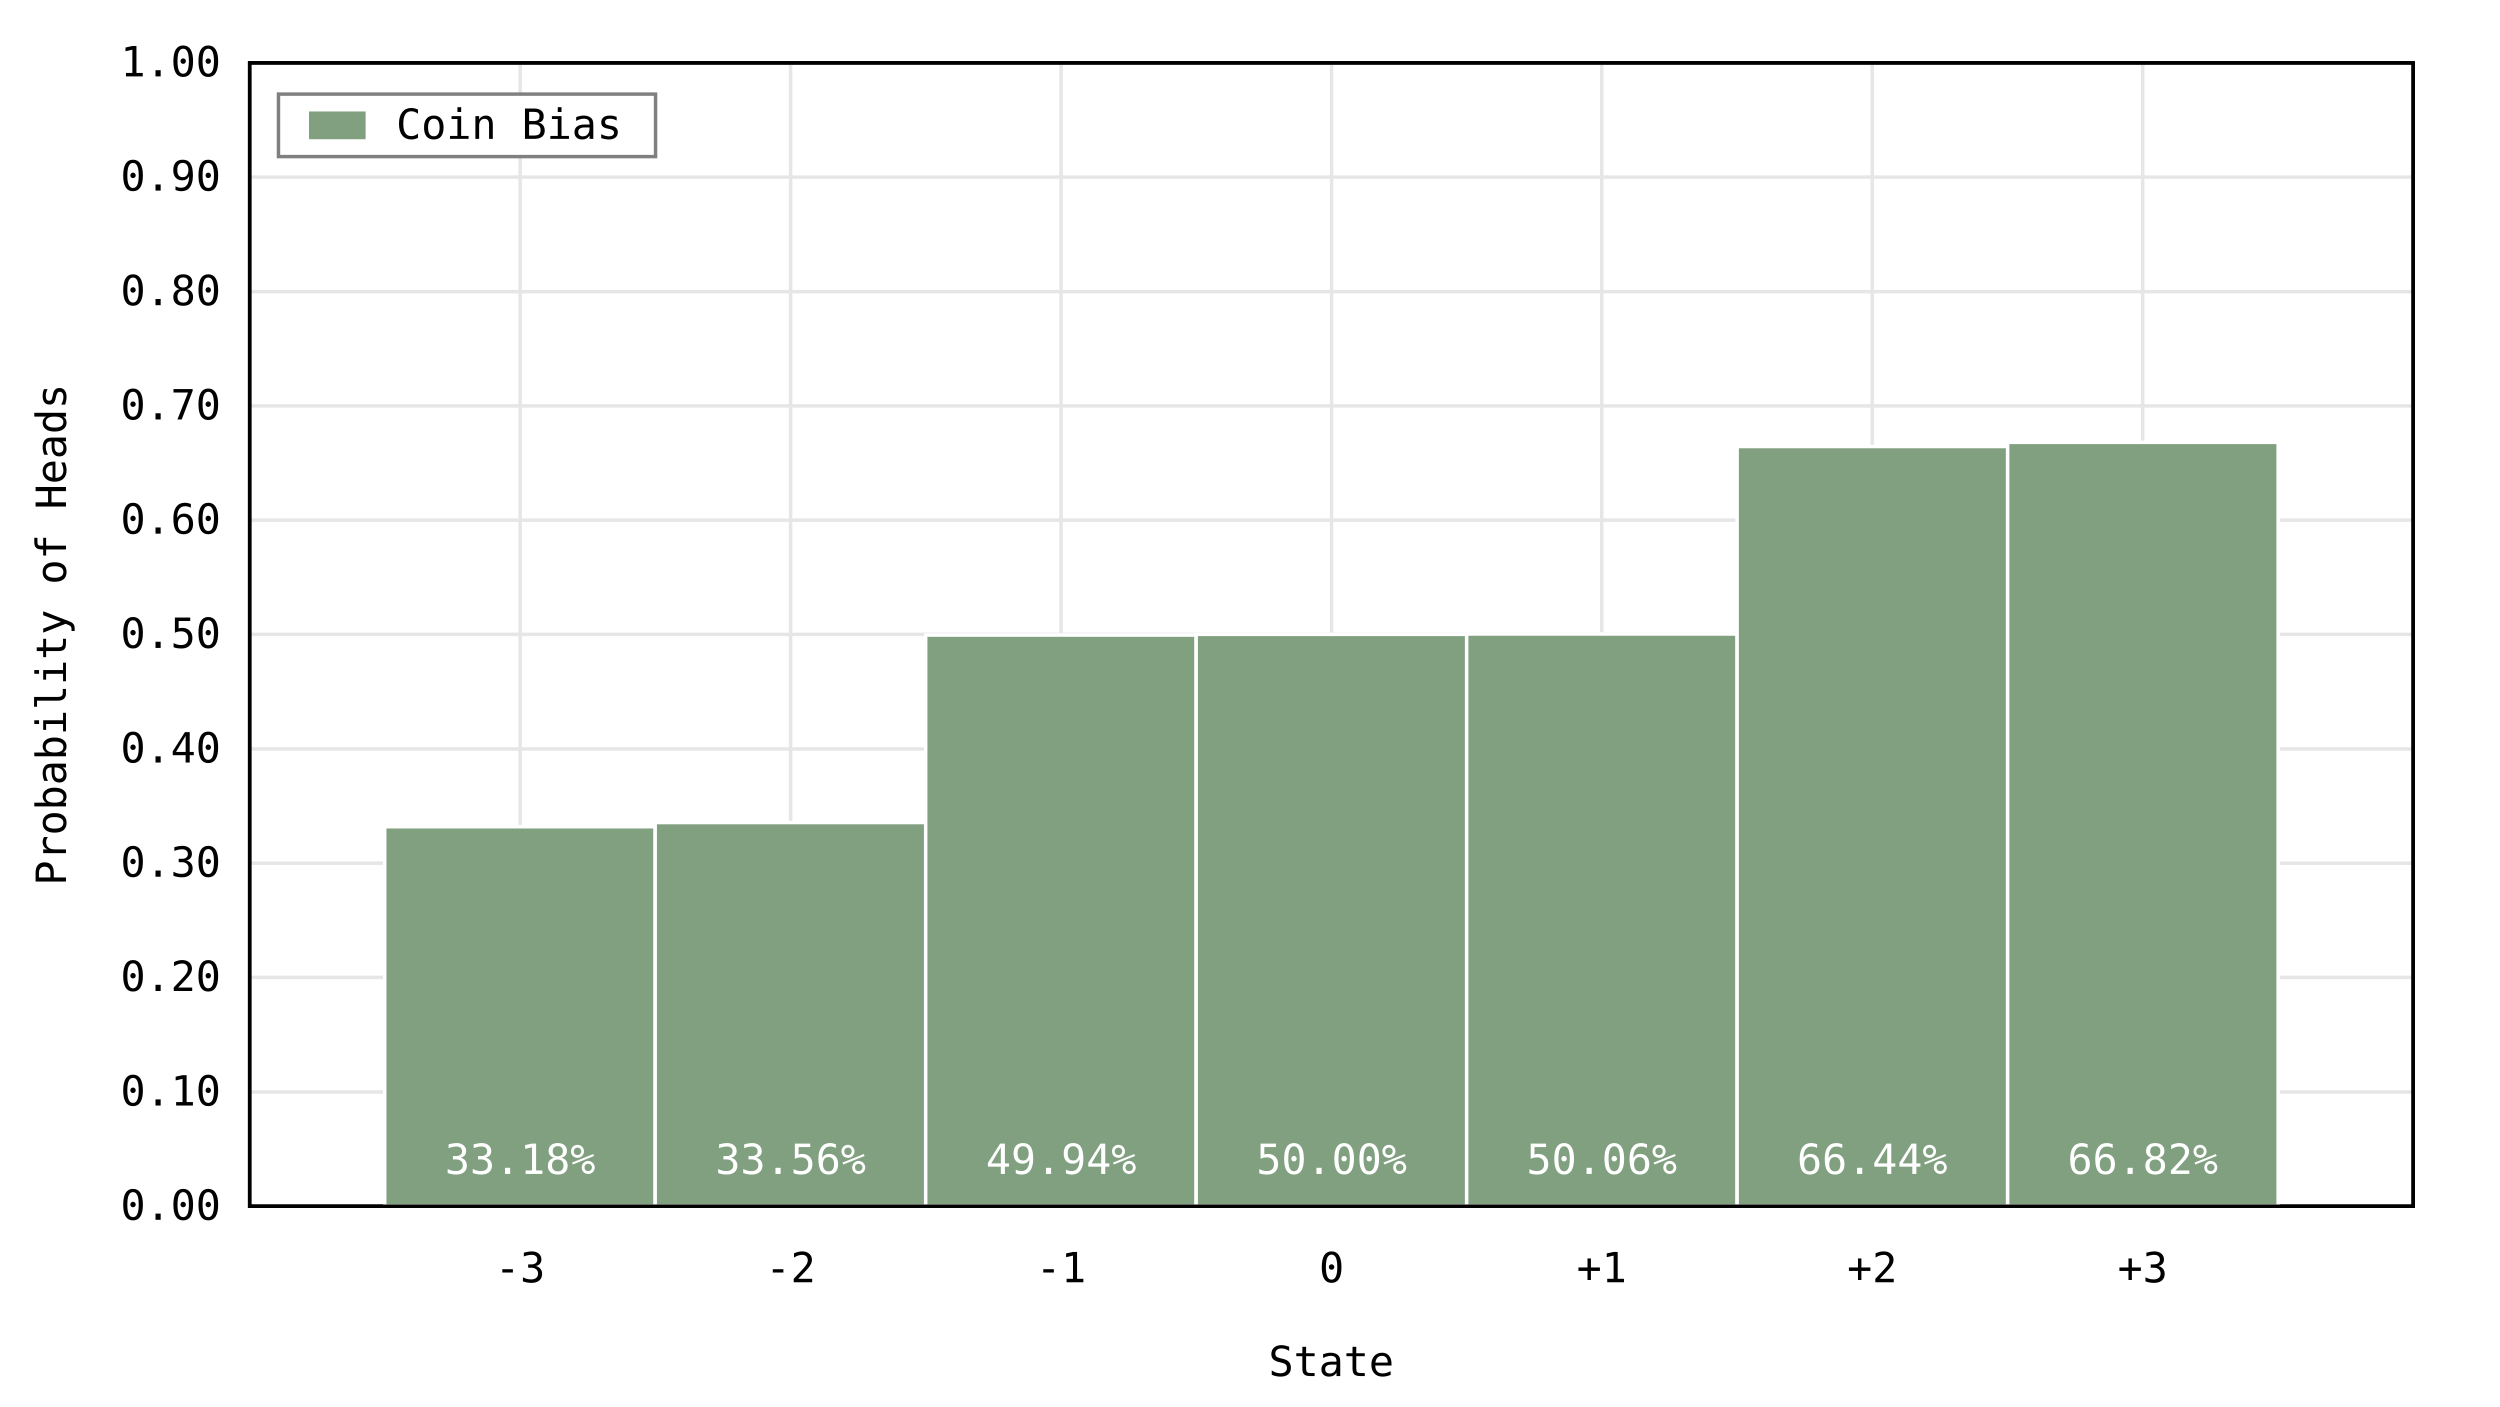
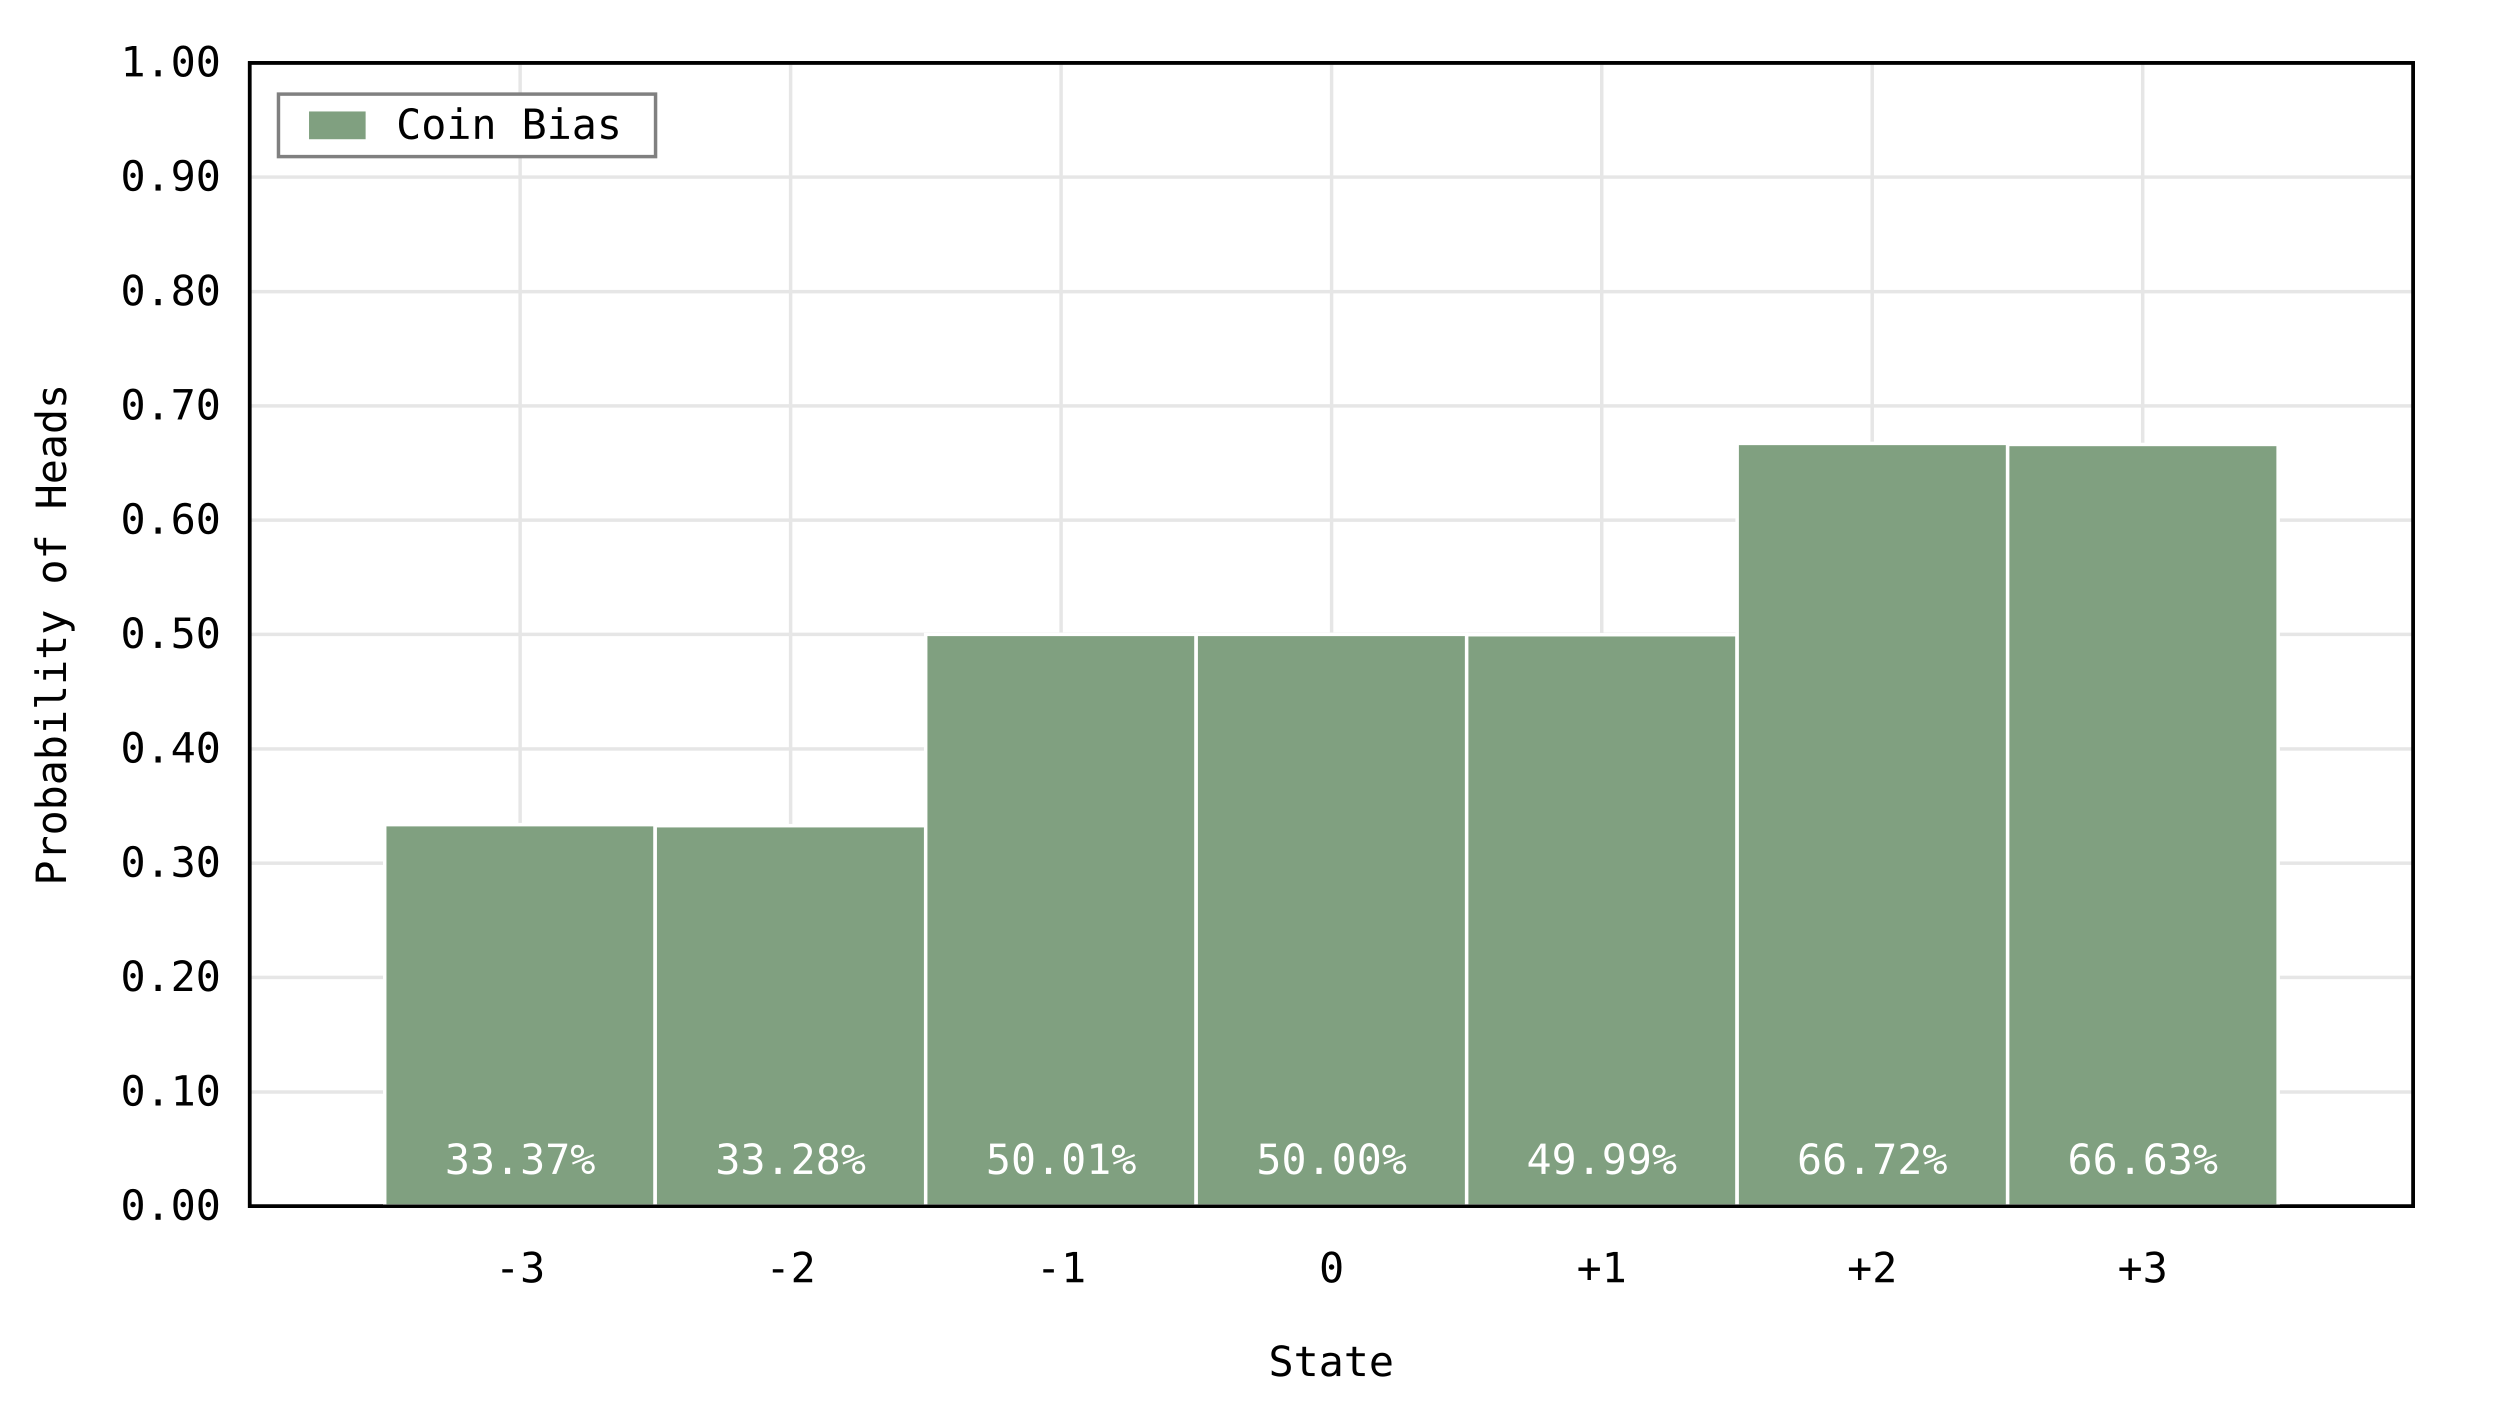
<svg xmlns="http://www.w3.org/2000/svg" xmlns:xlink="http://www.w3.org/1999/xlink" width="720" height="405" viewBox="0 0 720 405">
  <g id="gnuplot_canvas">
    <rect x="0" y="0" width="720" height="405" fill="none" />
    <defs>
      <circle id="gpDot" r="0.5" stroke-width="0.5" stroke="currentColor" />
      <path id="gpPt0" stroke-width="0.222" stroke="currentColor" d="M-1,0 h2 M0,-1 v2" />
      <path id="gpPt1" stroke-width="0.222" stroke="currentColor" d="M-1,-1 L1,1 M1,-1 L-1,1" />
      <path id="gpPt2" stroke-width="0.222" stroke="currentColor" d="M-1,0 L1,0 M0,-1 L0,1 M-1,-1 L1,1 M-1,1 L1,-1" />
      <rect id="gpPt3" stroke-width="0.222" stroke="currentColor" x="-1" y="-1" width="2" height="2" />
      <rect id="gpPt4" stroke-width="0.222" stroke="currentColor" fill="currentColor" x="-1" y="-1" width="2" height="2" />
      <circle id="gpPt5" stroke-width="0.222" stroke="currentColor" cx="0" cy="0" r="1" />
      <use xlink:href="#gpPt5" id="gpPt6" fill="currentColor" stroke="none" />
      <path id="gpPt7" stroke-width="0.222" stroke="currentColor" d="M0,-1.33 L-1.33,0.67 L1.33,0.67 z" />
      <use xlink:href="#gpPt7" id="gpPt8" fill="currentColor" stroke="none" />
      <use xlink:href="#gpPt7" id="gpPt9" stroke="currentColor" transform="rotate(180)" />
      <use xlink:href="#gpPt9" id="gpPt10" fill="currentColor" stroke="none" />
      <use xlink:href="#gpPt3" id="gpPt11" stroke="currentColor" transform="rotate(45)" />
      <use xlink:href="#gpPt11" id="gpPt12" fill="currentColor" stroke="none" />
      <path id="gpPt13" stroke-width="0.222" stroke="currentColor" d="M0,1.330 L1.265,0.411 L0.782,-1.067 L-0.782,-1.076 L-1.265,0.411 z" />
      <use xlink:href="#gpPt13" id="gpPt14" fill="currentColor" stroke="none" />
      <filter id="textbox" filterUnits="objectBoundingBox" x="0" y="0" height="1" width="1">
        <feFlood flood-color="white" flood-opacity="1" result="bgnd" />
        <feComposite in="SourceGraphic" in2="bgnd" operator="atop" />
      </filter>
      <filter id="greybox" filterUnits="objectBoundingBox" x="0" y="0" height="1" width="1">
        <feFlood flood-color="lightgrey" flood-opacity="1" result="grey" />
        <feComposite in="SourceGraphic" in2="grey" operator="atop" />
      </filter>
    </defs>
    <g fill="none" color="white" stroke="currentColor" stroke-width="1.00" stroke-linecap="butt" stroke-linejoin="miter">
</g>
    <g fill="none" color="black" stroke="currentColor" stroke-width="1.00" stroke-linecap="butt" stroke-linejoin="miter">
</g>
    <g fill="none" color="black" stroke="currentColor" stroke-width="1.00" stroke-linecap="butt" stroke-linejoin="miter">
      <path stroke="rgb(230, 230, 230)" class="gridline" d="M71.9,347.4 L695.0,347.4  " />
    </g>
    <g fill="none" color="black" stroke="currentColor" stroke-width="1.00" stroke-linecap="butt" stroke-linejoin="miter">
      <path stroke="black" d="M71.9,347.4 M695.0,347.4  " />
      <g transform="translate(63.6,351.3)" stroke="none" fill="black" font-family="Consolas, Menlo, monospace" font-size="12.00" text-anchor="end">
        <text>
          <tspan font-family="Consolas, Menlo, monospace">0.00</tspan>
        </text>
      </g>
    </g>
    <g fill="none" color="black" stroke="currentColor" stroke-width="1.00" stroke-linecap="butt" stroke-linejoin="miter">
</g>
    <g fill="none" color="black" stroke="currentColor" stroke-width="1.00" stroke-linecap="butt" stroke-linejoin="miter">
      <path stroke="rgb(230, 230, 230)" class="gridline" d="M71.9,314.5 L695.0,314.5  " />
    </g>
    <g fill="none" color="black" stroke="currentColor" stroke-width="1.00" stroke-linecap="butt" stroke-linejoin="miter">
      <path stroke="black" d="M71.9,314.5 M695.0,314.5  " />
      <g transform="translate(63.6,318.4)" stroke="none" fill="black" font-family="Consolas, Menlo, monospace" font-size="12.00" text-anchor="end">
        <text>
          <tspan font-family="Consolas, Menlo, monospace">0.10</tspan>
        </text>
      </g>
    </g>
    <g fill="none" color="black" stroke="currentColor" stroke-width="1.00" stroke-linecap="butt" stroke-linejoin="miter">
</g>
    <g fill="none" color="black" stroke="currentColor" stroke-width="1.00" stroke-linecap="butt" stroke-linejoin="miter">
      <path stroke="rgb(230, 230, 230)" class="gridline" d="M71.9,281.5 L695.0,281.5  " />
    </g>
    <g fill="none" color="black" stroke="currentColor" stroke-width="1.00" stroke-linecap="butt" stroke-linejoin="miter">
      <path stroke="black" d="M71.9,281.5 M695.0,281.5  " />
      <g transform="translate(63.6,285.4)" stroke="none" fill="black" font-family="Consolas, Menlo, monospace" font-size="12.00" text-anchor="end">
        <text>
          <tspan font-family="Consolas, Menlo, monospace">0.20</tspan>
        </text>
      </g>
    </g>
    <g fill="none" color="black" stroke="currentColor" stroke-width="1.00" stroke-linecap="butt" stroke-linejoin="miter">
</g>
    <g fill="none" color="black" stroke="currentColor" stroke-width="1.00" stroke-linecap="butt" stroke-linejoin="miter">
      <path stroke="rgb(230, 230, 230)" class="gridline" d="M71.9,248.6 L695.0,248.6  " />
    </g>
    <g fill="none" color="black" stroke="currentColor" stroke-width="1.00" stroke-linecap="butt" stroke-linejoin="miter">
      <path stroke="black" d="M71.9,248.6 M695.0,248.6  " />
      <g transform="translate(63.6,252.5)" stroke="none" fill="black" font-family="Consolas, Menlo, monospace" font-size="12.00" text-anchor="end">
        <text>
          <tspan font-family="Consolas, Menlo, monospace">0.30</tspan>
        </text>
      </g>
    </g>
    <g fill="none" color="black" stroke="currentColor" stroke-width="1.00" stroke-linecap="butt" stroke-linejoin="miter">
</g>
    <g fill="none" color="black" stroke="currentColor" stroke-width="1.00" stroke-linecap="butt" stroke-linejoin="miter">
      <path stroke="rgb(230, 230, 230)" class="gridline" d="M71.9,215.7 L695.0,215.7  " />
    </g>
    <g fill="none" color="black" stroke="currentColor" stroke-width="1.00" stroke-linecap="butt" stroke-linejoin="miter">
      <path stroke="black" d="M71.9,215.7 M695.0,215.7  " />
      <g transform="translate(63.6,219.6)" stroke="none" fill="black" font-family="Consolas, Menlo, monospace" font-size="12.00" text-anchor="end">
        <text>
          <tspan font-family="Consolas, Menlo, monospace">0.40</tspan>
        </text>
      </g>
    </g>
    <g fill="none" color="black" stroke="currentColor" stroke-width="1.00" stroke-linecap="butt" stroke-linejoin="miter">
</g>
    <g fill="none" color="black" stroke="currentColor" stroke-width="1.00" stroke-linecap="butt" stroke-linejoin="miter">
      <path stroke="rgb(230, 230, 230)" class="gridline" d="M71.9,182.7 L695.0,182.7  " />
    </g>
    <g fill="none" color="black" stroke="currentColor" stroke-width="1.00" stroke-linecap="butt" stroke-linejoin="miter">
      <path stroke="black" d="M71.9,182.7 M695.0,182.7  " />
      <g transform="translate(63.6,186.6)" stroke="none" fill="black" font-family="Consolas, Menlo, monospace" font-size="12.00" text-anchor="end">
        <text>
          <tspan font-family="Consolas, Menlo, monospace">0.50</tspan>
        </text>
      </g>
    </g>
    <g fill="none" color="black" stroke="currentColor" stroke-width="1.00" stroke-linecap="butt" stroke-linejoin="miter">
</g>
    <g fill="none" color="black" stroke="currentColor" stroke-width="1.00" stroke-linecap="butt" stroke-linejoin="miter">
      <path stroke="rgb(230, 230, 230)" class="gridline" d="M71.9,149.8 L695.0,149.8  " />
    </g>
    <g fill="none" color="black" stroke="currentColor" stroke-width="1.00" stroke-linecap="butt" stroke-linejoin="miter">
      <path stroke="black" d="M71.9,149.8 M695.0,149.8  " />
      <g transform="translate(63.6,153.7)" stroke="none" fill="black" font-family="Consolas, Menlo, monospace" font-size="12.00" text-anchor="end">
        <text>
          <tspan font-family="Consolas, Menlo, monospace">0.60</tspan>
        </text>
      </g>
    </g>
    <g fill="none" color="black" stroke="currentColor" stroke-width="1.00" stroke-linecap="butt" stroke-linejoin="miter">
</g>
    <g fill="none" color="black" stroke="currentColor" stroke-width="1.00" stroke-linecap="butt" stroke-linejoin="miter">
      <path stroke="rgb(230, 230, 230)" class="gridline" d="M71.9,116.9 L695.0,116.9  " />
    </g>
    <g fill="none" color="black" stroke="currentColor" stroke-width="1.00" stroke-linecap="butt" stroke-linejoin="miter">
      <path stroke="black" d="M71.9,116.9 M695.0,116.9  " />
      <g transform="translate(63.6,120.8)" stroke="none" fill="black" font-family="Consolas, Menlo, monospace" font-size="12.00" text-anchor="end">
        <text>
          <tspan font-family="Consolas, Menlo, monospace">0.70</tspan>
        </text>
      </g>
    </g>
    <g fill="none" color="black" stroke="currentColor" stroke-width="1.00" stroke-linecap="butt" stroke-linejoin="miter">
</g>
    <g fill="none" color="black" stroke="currentColor" stroke-width="1.00" stroke-linecap="butt" stroke-linejoin="miter">
      <path stroke="rgb(230, 230, 230)" class="gridline" d="M71.9,84.0 L695.0,84.0  " />
    </g>
    <g fill="none" color="black" stroke="currentColor" stroke-width="1.00" stroke-linecap="butt" stroke-linejoin="miter">
      <path stroke="black" d="M71.9,84.0 M695.0,84.0  " />
      <g transform="translate(63.6,87.9)" stroke="none" fill="black" font-family="Consolas, Menlo, monospace" font-size="12.00" text-anchor="end">
        <text>
          <tspan font-family="Consolas, Menlo, monospace">0.80</tspan>
        </text>
      </g>
    </g>
    <g fill="none" color="black" stroke="currentColor" stroke-width="1.00" stroke-linecap="butt" stroke-linejoin="miter">
</g>
    <g fill="none" color="black" stroke="currentColor" stroke-width="1.00" stroke-linecap="butt" stroke-linejoin="miter">
      <path stroke="rgb(230, 230, 230)" class="gridline" d="M71.9,51.0 L695.0,51.0  " />
    </g>
    <g fill="none" color="black" stroke="currentColor" stroke-width="1.00" stroke-linecap="butt" stroke-linejoin="miter">
      <path stroke="black" d="M71.9,51.0 M695.0,51.0  " />
      <g transform="translate(63.6,54.9)" stroke="none" fill="black" font-family="Consolas, Menlo, monospace" font-size="12.00" text-anchor="end">
        <text>
          <tspan font-family="Consolas, Menlo, monospace">0.90</tspan>
        </text>
      </g>
    </g>
    <g fill="none" color="black" stroke="currentColor" stroke-width="1.00" stroke-linecap="butt" stroke-linejoin="miter">
</g>
    <g fill="none" color="black" stroke="currentColor" stroke-width="1.00" stroke-linecap="butt" stroke-linejoin="miter">
      <path stroke="rgb(230, 230, 230)" class="gridline" d="M71.9,18.1 L695.0,18.1  " />
    </g>
    <g fill="none" color="black" stroke="currentColor" stroke-width="1.00" stroke-linecap="butt" stroke-linejoin="miter">
      <path stroke="black" d="M71.9,18.1 M695.0,18.1  " />
      <g transform="translate(63.6,22.0)" stroke="none" fill="black" font-family="Consolas, Menlo, monospace" font-size="12.00" text-anchor="end">
        <text>
          <tspan font-family="Consolas, Menlo, monospace">1.00</tspan>
        </text>
      </g>
    </g>
    <g fill="none" color="black" stroke="currentColor" stroke-width="1.00" stroke-linecap="butt" stroke-linejoin="miter">
</g>
    <g fill="none" color="black" stroke="currentColor" stroke-width="1.00" stroke-linecap="butt" stroke-linejoin="miter">
      <path stroke="rgb(230, 230, 230)" class="gridline" d="M149.8,347.4 L149.8,45.1 M149.8,27.1 L149.8,18.1  " />
    </g>
    <g fill="none" color="black" stroke="currentColor" stroke-width="1.00" stroke-linecap="butt" stroke-linejoin="miter">
      <path stroke="black" d="M149.8,347.4 M149.8,18.1  " />
      <g transform="translate(149.8,369.3)" stroke="none" fill="black" font-family="Consolas, Menlo, monospace" font-size="12.00" text-anchor="middle">
        <text>
          <tspan font-family="Consolas, Menlo, monospace">-3</tspan>
        </text>
      </g>
    </g>
    <g fill="none" color="black" stroke="currentColor" stroke-width="1.00" stroke-linecap="butt" stroke-linejoin="miter">
</g>
    <g fill="none" color="black" stroke="currentColor" stroke-width="1.00" stroke-linecap="butt" stroke-linejoin="miter">
      <path stroke="rgb(230, 230, 230)" class="gridline" d="M227.7,347.4 L227.7,18.1  " />
    </g>
    <g fill="none" color="black" stroke="currentColor" stroke-width="1.00" stroke-linecap="butt" stroke-linejoin="miter">
      <path stroke="black" d="M227.7,347.4 M227.7,18.1  " />
      <g transform="translate(227.7,369.3)" stroke="none" fill="black" font-family="Consolas, Menlo, monospace" font-size="12.00" text-anchor="middle">
        <text>
          <tspan font-family="Consolas, Menlo, monospace">-2</tspan>
        </text>
      </g>
    </g>
    <g fill="none" color="black" stroke="currentColor" stroke-width="1.00" stroke-linecap="butt" stroke-linejoin="miter">
</g>
    <g fill="none" color="black" stroke="currentColor" stroke-width="1.00" stroke-linecap="butt" stroke-linejoin="miter">
      <path stroke="rgb(230, 230, 230)" class="gridline" d="M305.6,347.4 L305.6,18.1  " />
    </g>
    <g fill="none" color="black" stroke="currentColor" stroke-width="1.00" stroke-linecap="butt" stroke-linejoin="miter">
      <path stroke="black" d="M305.6,347.4 M305.6,18.1  " />
      <g transform="translate(305.6,369.3)" stroke="none" fill="black" font-family="Consolas, Menlo, monospace" font-size="12.00" text-anchor="middle">
        <text>
          <tspan font-family="Consolas, Menlo, monospace">-1</tspan>
        </text>
      </g>
    </g>
    <g fill="none" color="black" stroke="currentColor" stroke-width="1.00" stroke-linecap="butt" stroke-linejoin="miter">
</g>
    <g fill="none" color="black" stroke="currentColor" stroke-width="1.00" stroke-linecap="butt" stroke-linejoin="miter">
      <path stroke="rgb(230, 230, 230)" class="gridline" d="M383.5,347.4 L383.5,18.1  " />
    </g>
    <g fill="none" color="black" stroke="currentColor" stroke-width="1.00" stroke-linecap="butt" stroke-linejoin="miter">
      <path stroke="black" d="M383.5,347.4 M383.5,18.1  " />
      <g transform="translate(383.5,369.3)" stroke="none" fill="black" font-family="Consolas, Menlo, monospace" font-size="12.00" text-anchor="middle">
        <text>
          <tspan font-family="Consolas, Menlo, monospace"> 0</tspan>
        </text>
      </g>
    </g>
    <g fill="none" color="black" stroke="currentColor" stroke-width="1.00" stroke-linecap="butt" stroke-linejoin="miter">
</g>
    <g fill="none" color="black" stroke="currentColor" stroke-width="1.00" stroke-linecap="butt" stroke-linejoin="miter">
      <path stroke="rgb(230, 230, 230)" class="gridline" d="M461.3,347.4 L461.3,18.1  " />
    </g>
    <g fill="none" color="black" stroke="currentColor" stroke-width="1.00" stroke-linecap="butt" stroke-linejoin="miter">
      <path stroke="black" d="M461.3,347.4 M461.3,18.1  " />
      <g transform="translate(461.3,369.3)" stroke="none" fill="black" font-family="Consolas, Menlo, monospace" font-size="12.00" text-anchor="middle">
        <text>
          <tspan font-family="Consolas, Menlo, monospace">+1</tspan>
        </text>
      </g>
    </g>
    <g fill="none" color="black" stroke="currentColor" stroke-width="1.00" stroke-linecap="butt" stroke-linejoin="miter">
</g>
    <g fill="none" color="black" stroke="currentColor" stroke-width="1.00" stroke-linecap="butt" stroke-linejoin="miter">
      <path stroke="rgb(230, 230, 230)" class="gridline" d="M539.2,347.4 L539.2,18.1  " />
    </g>
    <g fill="none" color="black" stroke="currentColor" stroke-width="1.00" stroke-linecap="butt" stroke-linejoin="miter">
      <path stroke="black" d="M539.2,347.4 M539.2,18.1  " />
      <g transform="translate(539.2,369.3)" stroke="none" fill="black" font-family="Consolas, Menlo, monospace" font-size="12.00" text-anchor="middle">
        <text>
          <tspan font-family="Consolas, Menlo, monospace">+2</tspan>
        </text>
      </g>
    </g>
    <g fill="none" color="black" stroke="currentColor" stroke-width="1.00" stroke-linecap="butt" stroke-linejoin="miter">
</g>
    <g fill="none" color="black" stroke="currentColor" stroke-width="1.00" stroke-linecap="butt" stroke-linejoin="miter">
      <path stroke="rgb(230, 230, 230)" class="gridline" d="M617.1,347.4 L617.1,18.1  " />
    </g>
    <g fill="none" color="black" stroke="currentColor" stroke-width="1.00" stroke-linecap="butt" stroke-linejoin="miter">
      <path stroke="black" d="M617.1,347.4 M617.1,18.1  " />
      <g transform="translate(617.1,369.3)" stroke="none" fill="black" font-family="Consolas, Menlo, monospace" font-size="12.00" text-anchor="middle">
        <text>
          <tspan font-family="Consolas, Menlo, monospace">+3</tspan>
        </text>
      </g>
    </g>
    <g fill="none" color="black" stroke="currentColor" stroke-width="1.00" stroke-linecap="butt" stroke-linejoin="miter">
</g>
    <g fill="none" color="black" stroke="currentColor" stroke-width="1.00" stroke-linecap="butt" stroke-linejoin="miter">
      <path stroke="black" d="M71.9,18.1 L71.9,347.4 L695.0,347.4 L695.0,18.1 L71.9,18.1 Z  " />
    </g>
    <g fill="none" color="black" stroke="currentColor" stroke-width="1.00" stroke-linecap="butt" stroke-linejoin="miter">
      <g transform="translate(19.0,182.8) rotate(270)" stroke="none" fill="black" font-family="Consolas, Menlo, monospace" font-size="12.00" text-anchor="middle">
        <text>
          <tspan font-family="Consolas, Menlo, monospace">Probability of Heads</tspan>
        </text>
      </g>
    </g>
    <g fill="none" color="black" stroke="currentColor" stroke-width="1.00" stroke-linecap="butt" stroke-linejoin="miter">
      <g transform="translate(383.4,396.3)" stroke="none" fill="black" font-family="Consolas, Menlo, monospace" font-size="12.00" text-anchor="middle">
        <text>
          <tspan font-family="Consolas, Menlo, monospace">State</tspan>
        </text>
      </g>
    </g>
    <g fill="none" color="black" stroke="currentColor" stroke-width="1.00" stroke-linecap="butt" stroke-linejoin="miter">
</g>
    <g fill="none" color="black" stroke="currentColor" stroke-width="1.00" stroke-linecap="butt" stroke-linejoin="miter">
      <path stroke="rgb(128, 128, 128)" d="M80.2,45.1 L80.2,27.1 L188.8,27.1 L188.8,45.1 L80.2,45.1 Z  " />
    </g>
    <g id="gnuplot_plot_1">
      <g fill="none" color="black" stroke="currentColor" stroke-width="1.00" stroke-linecap="butt" stroke-linejoin="miter">
        <g transform="translate(114.1,40.0)" stroke="none" fill="black" font-family="Consolas, Menlo, monospace" font-size="12.00" text-anchor="start">
          <text>
            <tspan font-family="Consolas, Menlo, monospace">Coin Bias</tspan>
          </text>
        </g>
      </g>
      <g fill="none" color="black" stroke="currentColor" stroke-width="1.00" stroke-linecap="butt" stroke-linejoin="miter">
        <g stroke="none" shape-rendering="crispEdges">
          <polygon fill="rgb(128, 160, 128)" points="88.5,40.6 105.8,40.6 105.8,31.6 88.5,31.6 " />
        </g>
        <path stroke="rgb(255, 255, 255)" d="M88.5,40.6 L105.8,40.6 L105.8,31.6 L88.5,31.6 L88.5,40.6 Z  " />
      </g>
      <g fill="none" color="black" stroke="currentColor" stroke-width="1.00" stroke-linecap="butt" stroke-linejoin="miter">
        <g stroke="none" shape-rendering="crispEdges">
-           <polygon fill="rgb(128, 160, 128)" points="110.8,347.4 188.8,347.4 188.8,238.0 110.8,238.0 " />
-         </g>
-         <path stroke="rgb(255, 255, 255)" d="M110.8,347.4 L110.8,238.1 L188.7,238.1 L188.7,347.4 L110.8,347.4 Z  " />
-       </g>
-       <g fill="none" color="black" stroke="currentColor" stroke-width="1.00" stroke-linecap="butt" stroke-linejoin="miter">
-         <g stroke="none" shape-rendering="crispEdges">
-           <polygon fill="rgb(128, 160, 128)" points="188.7,347.4 266.7,347.4 266.7,236.8 188.7,236.8 " />
-         </g>
-         <path stroke="rgb(255, 255, 255)" d="M188.7,347.4 L188.7,236.9 L266.6,236.9 L266.6,347.4 L188.7,347.4 Z  " />
-       </g>
-       <g fill="none" color="black" stroke="currentColor" stroke-width="1.00" stroke-linecap="butt" stroke-linejoin="miter">
-         <g stroke="none" shape-rendering="crispEdges">
-           <polygon fill="rgb(128, 160, 128)" points="266.6,347.4 344.6,347.4 344.6,182.8 266.6,182.8 " />
-         </g>
-         <path stroke="rgb(255, 255, 255)" d="M266.6,347.4 L266.6,182.9 L344.5,182.9 L344.5,347.4 L266.6,347.4 Z  " />
+           <polygon fill="rgb(128, 160, 128)" points="110.8,347.4 188.8,347.4 188.8,237.4 110.8,237.4 " />
+         </g>
+         <path stroke="rgb(255, 255, 255)" d="M110.8,347.4 L110.8,237.5 L188.7,237.5 L188.7,347.4 L110.8,347.4 Z  " />
+       </g>
+       <g fill="none" color="black" stroke="currentColor" stroke-width="1.00" stroke-linecap="butt" stroke-linejoin="miter">
+         <g stroke="none" shape-rendering="crispEdges">
+           <polygon fill="rgb(128, 160, 128)" points="188.7,347.4 266.7,347.4 266.7,237.7 188.7,237.7 " />
+         </g>
+         <path stroke="rgb(255, 255, 255)" d="M188.7,347.4 L188.7,237.8 L266.6,237.8 L266.6,347.4 L188.7,347.4 Z  " />
+       </g>
+       <g fill="none" color="black" stroke="currentColor" stroke-width="1.00" stroke-linecap="butt" stroke-linejoin="miter">
+         <g stroke="none" shape-rendering="crispEdges">
+           <polygon fill="rgb(128, 160, 128)" points="266.6,347.4 344.6,347.4 344.6,182.6 266.6,182.6 " />
+         </g>
+         <path stroke="rgb(255, 255, 255)" d="M266.6,347.4 L266.6,182.7 L344.5,182.7 L344.5,347.4 L266.6,347.4 Z  " />
      </g>
      <g fill="none" color="black" stroke="currentColor" stroke-width="1.00" stroke-linecap="butt" stroke-linejoin="miter">
        <g stroke="none" shape-rendering="crispEdges">
          <polygon fill="rgb(128, 160, 128)" points="344.5,347.4 422.5,347.4 422.5,182.6 344.5,182.6 " />
        </g>
        <path stroke="rgb(255, 255, 255)" d="M344.5,347.4 L344.5,182.7 L422.4,182.7 L422.4,347.4 L344.5,347.4 Z  " />
      </g>
      <g fill="none" color="black" stroke="currentColor" stroke-width="1.00" stroke-linecap="butt" stroke-linejoin="miter">
        <g stroke="none" shape-rendering="crispEdges">
-           <polygon fill="rgb(128, 160, 128)" points="422.4,347.4 500.4,347.4 500.4,182.5 422.4,182.5 " />
-         </g>
-         <path stroke="rgb(255, 255, 255)" d="M422.4,347.4 L422.4,182.6 L500.3,182.6 L500.3,347.4 L422.4,347.4 Z  " />
-       </g>
-       <g fill="none" color="black" stroke="currentColor" stroke-width="1.00" stroke-linecap="butt" stroke-linejoin="miter">
-         <g stroke="none" shape-rendering="crispEdges">
-           <polygon fill="rgb(128, 160, 128)" points="500.3,347.4 578.3,347.4 578.3,128.5 500.3,128.5 " />
-         </g>
-         <path stroke="rgb(255, 255, 255)" d="M500.3,347.4 L500.3,128.6 L578.2,128.6 L578.2,347.4 L500.3,347.4 Z  " />
-       </g>
-       <g fill="none" color="black" stroke="currentColor" stroke-width="1.00" stroke-linecap="butt" stroke-linejoin="miter">
-         <g stroke="none" shape-rendering="crispEdges">
-           <polygon fill="rgb(128, 160, 128)" points="578.2,347.4 656.2,347.4 656.2,127.3 578.2,127.3 " />
-         </g>
-         <path stroke="rgb(255, 255, 255)" d="M578.2,347.4 L578.2,127.4 L656.1,127.4 L656.1,347.4 L578.2,347.4 Z  " />
+           <polygon fill="rgb(128, 160, 128)" points="422.4,347.4 500.4,347.4 500.4,182.7 422.4,182.7 " />
+         </g>
+         <path stroke="rgb(255, 255, 255)" d="M422.4,347.4 L422.4,182.8 L500.3,182.8 L500.3,347.4 L422.4,347.4 Z  " />
+       </g>
+       <g fill="none" color="black" stroke="currentColor" stroke-width="1.00" stroke-linecap="butt" stroke-linejoin="miter">
+         <g stroke="none" shape-rendering="crispEdges">
+           <polygon fill="rgb(128, 160, 128)" points="500.3,347.4 578.3,347.4 578.3,127.6 500.3,127.6 " />
+         </g>
+         <path stroke="rgb(255, 255, 255)" d="M500.3,347.4 L500.3,127.7 L578.2,127.7 L578.2,347.4 L500.3,347.4 Z  " />
+       </g>
+       <g fill="none" color="black" stroke="currentColor" stroke-width="1.00" stroke-linecap="butt" stroke-linejoin="miter">
+         <g stroke="none" shape-rendering="crispEdges">
+           <polygon fill="rgb(128, 160, 128)" points="578.2,347.4 656.2,347.4 656.2,127.9 578.2,127.9 " />
+         </g>
+         <path stroke="rgb(255, 255, 255)" d="M578.2,347.4 L578.2,128.0 L656.1,128.0 L656.1,347.4 L578.2,347.4 Z  " />
      </g>
      <g fill="none" color="black" stroke="currentColor" stroke-width="1.00" stroke-linecap="butt" stroke-linejoin="miter">
</g>
    </g>
    <g id="gnuplot_plot_2">
      <g fill="none" color="black" stroke="currentColor" stroke-width="1.00" stroke-linecap="butt" stroke-linejoin="miter">
        <g transform="translate(149.8,338.1)" stroke="none" fill="rgb(255,255,255)" font-family="Consolas, Menlo, monospace" font-size="12.00" text-anchor="middle">
          <text>
-             <tspan font-family="Consolas, Menlo, monospace">33.18%</tspan>
+             <tspan font-family="Consolas, Menlo, monospace">33.37%</tspan>
          </text>
        </g>
        <g transform="translate(227.7,338.1)" stroke="none" fill="rgb(255,255,255)" font-family="Consolas, Menlo, monospace" font-size="12.00" text-anchor="middle">
          <text>
-             <tspan font-family="Consolas, Menlo, monospace">33.56%</tspan>
+             <tspan font-family="Consolas, Menlo, monospace">33.28%</tspan>
          </text>
        </g>
        <g transform="translate(305.6,338.1)" stroke="none" fill="rgb(255,255,255)" font-family="Consolas, Menlo, monospace" font-size="12.00" text-anchor="middle">
          <text>
-             <tspan font-family="Consolas, Menlo, monospace">49.94%</tspan>
+             <tspan font-family="Consolas, Menlo, monospace">50.01%</tspan>
          </text>
        </g>
        <g transform="translate(383.5,338.1)" stroke="none" fill="rgb(255,255,255)" font-family="Consolas, Menlo, monospace" font-size="12.00" text-anchor="middle">
          <text>
            <tspan font-family="Consolas, Menlo, monospace">50.00%</tspan>
          </text>
        </g>
        <g transform="translate(461.3,338.1)" stroke="none" fill="rgb(255,255,255)" font-family="Consolas, Menlo, monospace" font-size="12.00" text-anchor="middle">
          <text>
-             <tspan font-family="Consolas, Menlo, monospace">50.06%</tspan>
+             <tspan font-family="Consolas, Menlo, monospace">49.99%</tspan>
          </text>
        </g>
        <g transform="translate(539.2,338.1)" stroke="none" fill="rgb(255,255,255)" font-family="Consolas, Menlo, monospace" font-size="12.00" text-anchor="middle">
          <text>
-             <tspan font-family="Consolas, Menlo, monospace">66.44%</tspan>
+             <tspan font-family="Consolas, Menlo, monospace">66.72%</tspan>
          </text>
        </g>
        <g transform="translate(617.1,338.1)" stroke="none" fill="rgb(255,255,255)" font-family="Consolas, Menlo, monospace" font-size="12.00" text-anchor="middle">
          <text>
-             <tspan font-family="Consolas, Menlo, monospace">66.82%</tspan>
+             <tspan font-family="Consolas, Menlo, monospace">66.63%</tspan>
          </text>
        </g>
      </g>
    </g>
    <g id="gnuplot_plot_3">
      <g fill="none" color="black" stroke="currentColor" stroke-width="1.00" stroke-linecap="butt" stroke-linejoin="miter">
</g>
    </g>
    <g fill="none" color="white" stroke="rgb( 96, 120,  96)" stroke-width="2.00" stroke-linecap="butt" stroke-linejoin="miter">
</g>
    <g fill="none" color="black" stroke="currentColor" stroke-width="2.00" stroke-linecap="butt" stroke-linejoin="miter">
</g>
    <g fill="none" color="black" stroke="black" stroke-width="1.00" stroke-linecap="butt" stroke-linejoin="miter">
</g>
    <g fill="none" color="black" stroke="currentColor" stroke-width="1.00" stroke-linecap="butt" stroke-linejoin="miter">
      <path stroke="black" d="M71.9,18.1 L71.9,347.4 L695.0,347.4 L695.0,18.1 L71.9,18.1 Z  " />
    </g>
    <g fill="none" color="black" stroke="currentColor" stroke-width="1.00" stroke-linecap="butt" stroke-linejoin="miter">
</g>
  </g>
</svg>
